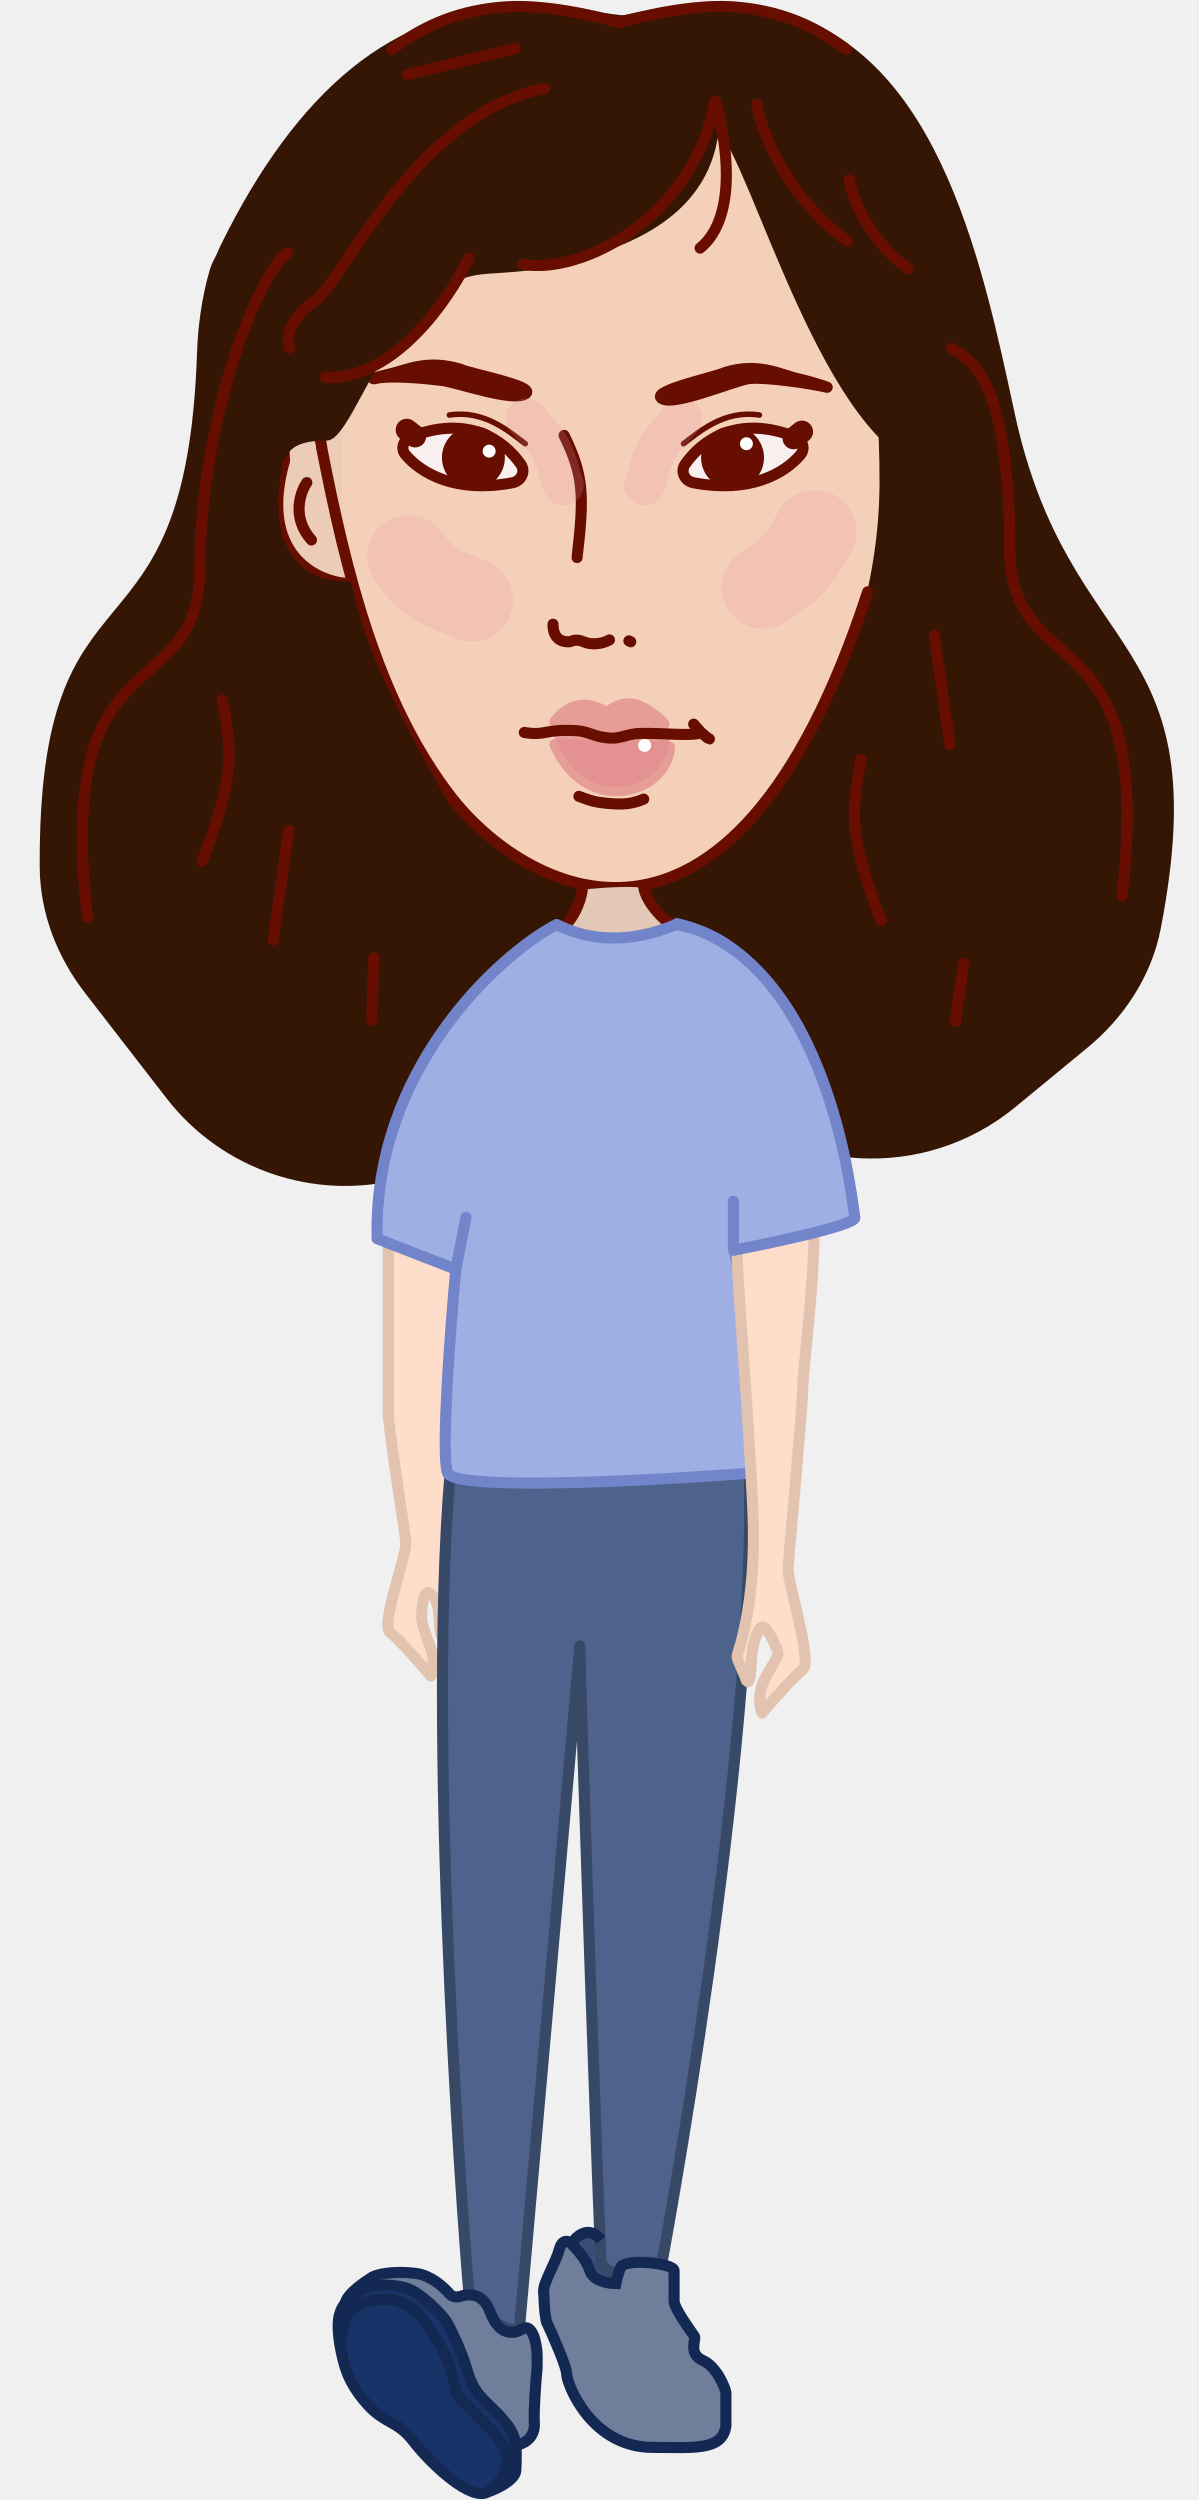
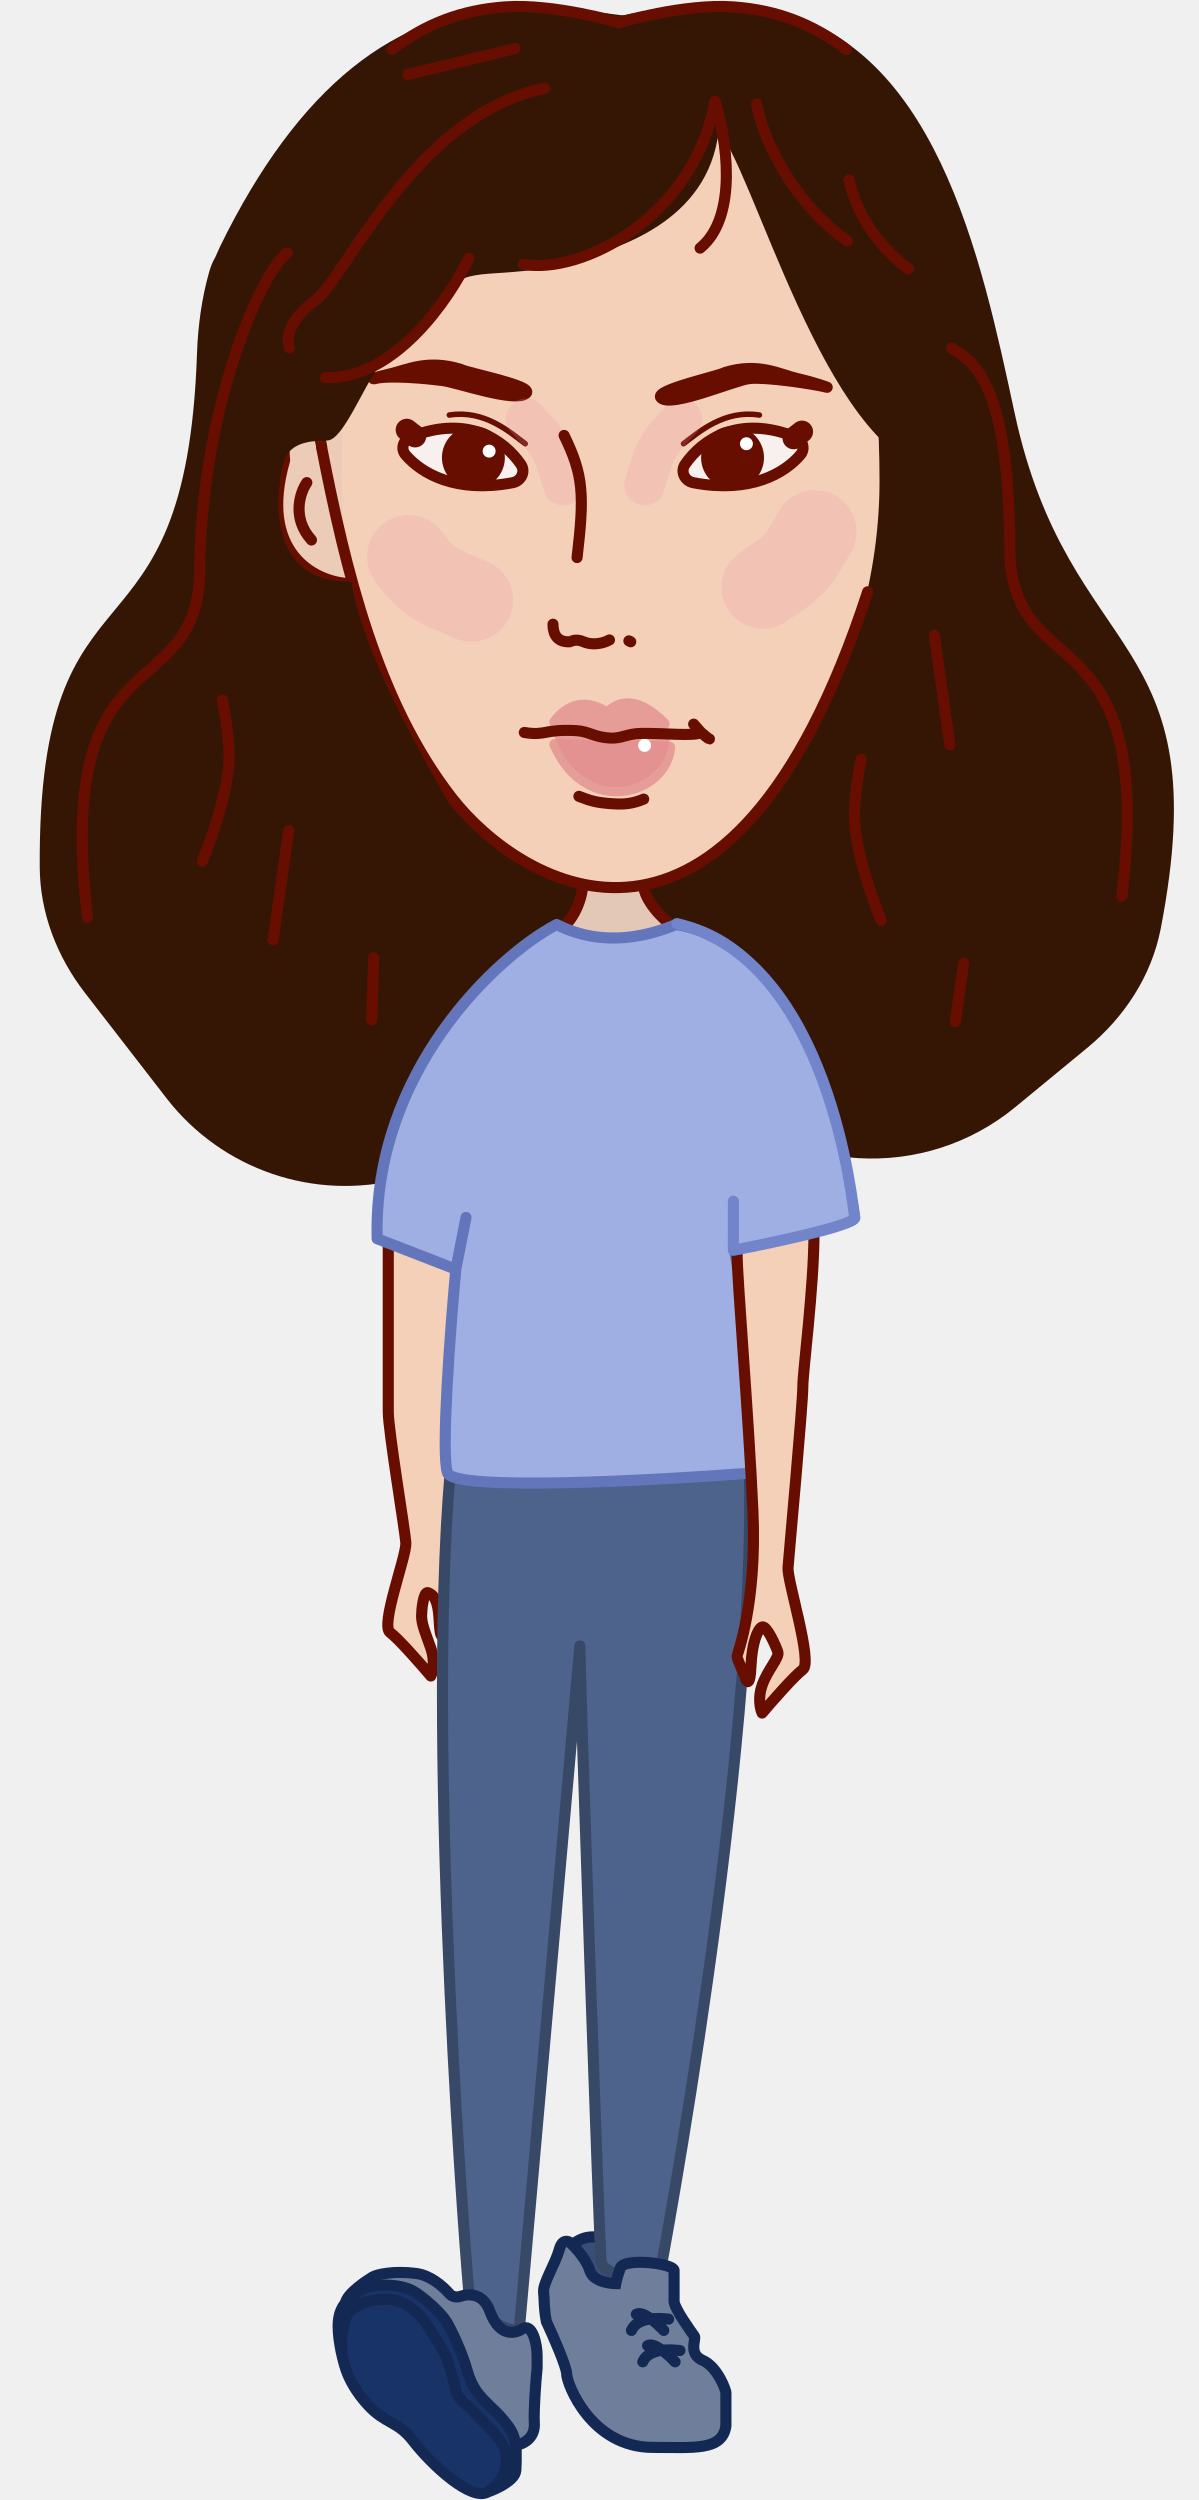
<svg xmlns="http://www.w3.org/2000/svg" width="371" height="774" viewBox="0 0 371 774" fill="none">
  <path fill-rule="evenodd" clip-rule="evenodd" d="M314.136 127.924C331.022 206.26 377.38 194.599 359.353 287.549C356.529 302.113 348.111 314.952 336.658 324.381L314.35 342.748C286.124 365.986 244.76 363.553 219.454 337.165L214.71 332.219C214.725 332.477 214.695 331.959 214.71 332.219C186.249 329.062 118.409 330.964 100.958 309.87C85.217 290.842 116.789 243.469 116.789 216.977L98.38 115.603C98.38 55.659 154.909 2.424 214.71 2.424H235.141C289.566 10.734 303.821 80.074 314.136 127.924Z" fill="#351605" />
  <path d="M116.677 143.996C125.831 158.796 125.333 175.692 117.684 180.424C110.034 185.156 94.64 178.089 85.486 163.289C76.331 148.489 71.038 135.953 84.533 126.828C96.361 118.831 107.523 129.196 116.677 143.996Z" fill="#ECCBB7" />
  <path d="M272.303 149.44C272.05 214.604 230.037 274.08 189.21 274.08C148.383 274.08 105.83 218.276 105.83 149.44C105.83 80.603 115.332 27.415 189.21 24.8C253.965 22.508 272.303 80.603 272.303 149.44Z" fill="#F5D0B9" />
-   <path d="M99.576 138.525C107.024 176.634 116.767 217.321 139.976 247.12C160.921 274.012 225.935 314.454 268.627 183.224" stroke="#670E00" stroke-width="3.438" stroke-linecap="round" stroke-linejoin="round" />
+   <path d="M172.338 289.102C175.318 287.497 179.311 279.264 180.934 275.348C186.951 274.775 199.043 273.973 199.272 275.348C199.559 277.067 205.576 284.804 212.452 289.961C215.578 292.306 203.337 295.992 191.822 295.405C180.807 294.844 170.517 290.082 172.338 289.102Z" fill="#E3C8B7" />
  <path d="M162.856 121.79C165.528 119.417 144.627 115.527 142.659 114.361C132.31 111.161 126.059 114.556 120.7 115.773C115.34 116.99 115.142 117.444 116.012 117.226C120.596 116.08 132.19 117.191 136.928 117.799C141.666 118.408 159.516 124.756 162.856 121.79Z" fill="#670E00" stroke="#670E00" stroke-width="3.438" stroke-linecap="round" stroke-linejoin="round" />
-   <path d="M174.646 134.801C180.663 147.121 180.95 153.138 178.657 172.622" stroke="#670E00" stroke-width="3.438" stroke-linecap="round" stroke-linejoin="round" />
  <path d="M171.208 193.252C171.208 194.972 171.552 198.926 176.365 198.696C176.747 198.696 178.084 197.55 180.663 198.696C182.822 199.656 186.107 199.556 188.686 198.123" stroke="#670E00" stroke-width="3.438" stroke-linecap="round" stroke-linejoin="round" />
  <path opacity="0.8" d="M207.31 231.371C206.193 245.502 181.836 253.111 171.781 230.501L207.31 231.371Z" fill="#E29090" stroke="#E29090" stroke-width="3.438" stroke-linecap="round" stroke-linejoin="round" />
+   <path d="M99.576 138.525C107.024 176.634 116.767 217.321 139.976 247.12C160.921 274.012 225.935 314.454 268.627 183.224" stroke="#670E00" stroke-width="3.438" stroke-linecap="round" stroke-linejoin="round" />
  <path opacity="0.8" d="M205.591 229.044C204.582 242.61 182.582 249.914 173.5 228.209L205.591 229.044Z" fill="#E29090" stroke="#E29090" stroke-width="3.438" stroke-linecap="round" stroke-linejoin="round" />
  <path opacity="0.8" d="M187.951 220.758C179.915 215.484 174.557 219.829 171.781 223.548C183.622 224.985 205.591 226.489 205.591 224.055C195.791 214.318 190.646 218.476 187.951 220.758Z" fill="#E29090" stroke="#E29090" stroke-width="3.438" stroke-linecap="round" stroke-linejoin="round" />
  <path d="M162.325 226.776C169.083 227.888 168.296 225.689 178.371 226.203C182.271 226.402 183.727 228.153 188.686 228.495C192.395 228.752 194.061 227.141 198.428 227.063C205.545 226.935 215.089 228.035 217.052 226.776M217.052 226.776L214.76 224.197M217.052 226.776C217.816 227.445 219.402 228.782 219.631 228.782" stroke="#670E00" stroke-width="3.438" stroke-linecap="round" stroke-linejoin="round" />
  <path d="M179.231 246.547C182.955 247.979 184.587 248.496 189.546 248.839C193.254 249.095 195.849 248.839 199.288 247.406" stroke="#670E00" stroke-width="3.438" stroke-linecap="round" stroke-linejoin="round" />
  <path d="M211.608 137.379C216.288 133.845 224.215 126.778 235.104 128.497" stroke="#670E00" stroke-width="1.719" stroke-linecap="round" stroke-linejoin="round" />
  <path d="M162.612 137.379C157.932 133.845 150.005 126.778 139.116 128.497" stroke="#670E00" stroke-width="1.719" stroke-linecap="round" stroke-linejoin="round" />
  <path d="M246.175 135.249C228.583 128.301 217.396 136.172 212.127 143.727C210.547 145.993 211.966 148.937 214.68 149.452C232.285 152.796 242.885 146.564 247.798 140.825C249.425 138.926 248.5 136.167 246.175 135.249Z" fill="#F8F0EE" stroke="#670E00" stroke-width="3.438" stroke-linecap="round" stroke-linejoin="round" />
  <path d="M127.186 135.249C144.777 128.301 155.964 136.172 161.233 143.727C162.813 145.993 161.394 148.937 158.68 149.452C141.075 152.796 130.475 146.564 125.562 140.825C123.936 138.926 124.86 136.167 127.186 135.249Z" fill="#F8F0EE" stroke="#670E00" stroke-width="3.438" stroke-linecap="round" stroke-linejoin="round" />
  <circle cx="226.794" cy="141.677" r="8.023" fill="#670E00" stroke="#670E00" stroke-width="3.438" stroke-linecap="round" stroke-linejoin="round" />
  <circle cx="146.566" cy="141.677" r="8.023" fill="#670E00" stroke="#670E00" stroke-width="3.438" stroke-linecap="round" stroke-linejoin="round" />
  <path d="M245.705 135.66L248.284 133.655" stroke="#670E00" stroke-width="6.877" stroke-linecap="round" stroke-linejoin="round" />
  <path d="M128.515 135.087L125.936 133.081" stroke="#670E00" stroke-width="6.877" stroke-linecap="round" stroke-linejoin="round" />
  <path d="M107.312 180.645C97.474 179.881 79.862 171.19 88.115 142.537C86.395 123.626 96.997 122.48 99.576 138.239" stroke="#670E00" stroke-width="3.438" stroke-linecap="round" stroke-linejoin="round" />
  <path d="M94.991 149.414C92.89 152.47 90.234 160.302 96.424 167.178" stroke="#670E00" stroke-width="3.438" stroke-linecap="round" stroke-linejoin="round" />
  <path opacity="0.2" d="M236.25 181.791L241.883 177.879C244.965 175.739 247.531 172.937 249.393 169.679L252.295 164.6" stroke="#E592A6" stroke-width="25.788" stroke-linecap="round" stroke-linejoin="round" />
  <path opacity="0.2" d="M199.575 150.152L201.592 143.597C202.696 140.01 204.586 136.714 207.125 133.951L211.083 129.643" stroke="#E592A6" stroke-width="12.607" stroke-linecap="round" stroke-linejoin="round" />
  <path opacity="0.2" d="M174.407 150.152L172.391 143.597C171.287 140.01 169.397 136.714 166.858 133.951L162.9 129.643" stroke="#E592A6" stroke-width="12.607" stroke-linecap="round" stroke-linejoin="round" />
  <path opacity="0.2" d="M145.993 185.803L138.543 182.632C134.597 180.953 131.145 178.296 128.512 174.911L126.509 172.336" stroke="#E592A6" stroke-width="25.788" stroke-linecap="round" stroke-linejoin="round" />
  <circle cx="199.574" cy="230.788" r="2.006" fill="white" />
-   <path d="M120.206 437.088V381.788C126.509 344.826 151.367 388.981 143.704 397.547C138.833 402.991 140.472 437.794 139.117 467.747C137.814 496.555 138.544 502.29 138.544 502.852C138.544 503.998 137.97 504.284 137.684 505.431C137.397 506.577 136.251 508.582 135.965 501.706C135.678 494.829 133.959 493.683 132.526 493.11C131.094 492.537 130.521 498.461 130.521 500.273C130.521 502.852 131.667 505.431 133.386 510.302C134.762 514.198 133.959 517.656 133.386 518.897C130.234 515.173 123.3 507.264 120.779 505.431C117.627 503.138 125.936 481.649 125.65 477.637C125.363 473.626 120.206 442.819 120.206 437.088Z" fill="#FEDECA" stroke="#E1C3B0" stroke-width="3.438" stroke-linecap="round" stroke-linejoin="round" />
+   <path d="M120.206 437.088V381.788C126.509 344.826 151.367 388.981 143.704 397.547C138.833 402.991 140.472 437.794 139.117 467.747C137.814 496.555 138.544 502.29 138.544 502.852C138.544 503.998 137.97 504.284 137.684 505.431C137.397 506.577 136.251 508.582 135.965 501.706C135.678 494.829 133.959 493.683 132.526 493.11C131.094 492.537 130.521 498.461 130.521 500.273C130.521 502.852 131.667 505.431 133.386 510.302C134.762 514.198 133.959 517.656 133.386 518.897C130.234 515.173 123.3 507.264 120.779 505.431C117.627 503.138 125.936 481.649 125.65 477.637C125.363 473.626 120.206 442.819 120.206 437.088Z" fill="#F5D0B9" stroke="#670E00" stroke-width="3.438" stroke-linecap="round" stroke-linejoin="round" />
  <circle cx="231.092" cy="137.379" r="2.006" fill="white" />
  <circle cx="151.437" cy="139.672" r="2.006" fill="white" />
  <path d="M194.703 198.41L195.276 198.696" stroke="#670E00" stroke-width="3.438" stroke-linecap="round" stroke-linejoin="round" />
-   <circle cx="183.513" cy="701.703" r="10.888" fill="#394E77" />
+   <circle cx="183.513" cy="701.703" r="9.168" fill="#394E77" stroke="#132953" stroke-width="3.44" />
  <path d="M145.42 712.442C144.962 710.15 131.672 545.109 139.403 455.426C143.701 405.57 231.953 442.532 231.953 454.566C234.531 543.39 204.618 702.414 204.16 704.706C203.587 707.571 186.681 704.992 186.108 700.121C185.535 695.25 179.518 519.035 179.518 509.58L160.893 719.892C160.32 724.763 145.993 715.307 145.42 712.442Z" fill="#4E638B" stroke="#384867" stroke-width="3.438" stroke-linecap="round" stroke-linejoin="round" />
-   <path d="M166.288 733.072C165.905 737.084 165.199 746.138 165.428 750.264C165.868 758.189 154.684 759.391 148.758 754.109C130.5 737.832 106.976 716.098 106.976 713.015C107.263 710.15 113.853 705.852 115.285 704.992C116.718 704.133 121.876 702.987 128.752 703.846C133.138 704.394 136.965 707.65 139.16 710.157C139.963 711.076 141.317 711.349 142.474 710.964C145.453 709.971 149.664 710.109 151.675 715.594C154.826 724.19 159.984 722.184 161.703 721.038C164.755 719.003 166.288 725.606 166.288 729.274V733.072Z" fill="#6F7E9B" stroke="#132953" stroke-width="3.438" />
  <path d="M175.456 735.078C175.456 732.786 171.254 723.235 169.153 718.746C168.293 714.161 168.58 712.156 168.293 709.577C168.007 706.998 172.018 700.694 173.164 696.397C174.081 692.958 176.221 693.818 176.889 694.677C178.417 696.11 181.703 699.778 182.62 702.987C183.537 706.196 188.35 706.998 190.642 706.998C190.738 706.425 191.158 704.649 192.075 702.127C193.221 698.975 208.694 700.694 208.694 702.987V707.858V712.442C208.694 714.734 214.424 722.471 214.997 723.33C215.57 724.19 212.992 728.774 217.576 730.78C222.161 732.786 224.739 739.949 224.739 740.808V751.123C223.593 758.86 214.711 757.714 202.104 757.714C182.932 757.714 175.456 737.943 175.456 735.078Z" fill="#6F7E9B" />
-   <path d="M176.889 694.677C178.417 696.11 181.703 699.778 182.62 702.987C183.537 706.196 188.35 706.998 190.642 706.998C190.738 706.425 191.158 704.649 192.075 702.127C193.221 698.975 208.694 700.694 208.694 702.987C208.694 704.82 208.694 706.998 208.694 707.858C208.694 708.622 208.694 710.608 208.694 712.442C208.694 714.734 214.424 722.471 214.997 723.33C215.57 724.19 212.992 728.774 217.576 730.78C222.161 732.786 224.739 739.949 224.739 740.808C224.739 741.496 224.739 747.972 224.739 751.123C223.593 758.86 214.711 757.714 202.104 757.714C182.932 757.714 175.456 737.943 175.456 735.078C175.456 732.786 171.254 723.235 169.153 718.746C168.293 714.161 168.58 712.156 168.293 709.577C168.007 706.998 172.018 700.694 173.164 696.397C174.081 692.958 176.221 693.818 176.889 694.677ZM176.889 694.677C178.417 692.29 182.39 688.718 186.058 693.531" stroke="#132953" stroke-width="3.438" />
+   <path d="M169.153 718.746L167.463 719.063L167.503 719.277L167.596 719.475L169.153 718.746ZM224.739 751.123L226.44 751.375L226.459 751.25V751.123H224.739ZM192.075 702.127L190.459 701.54L192.075 702.127ZM190.642 706.998L190.642 708.717L192.099 708.717L192.338 707.281L190.642 706.998ZM176.889 694.677L175.532 695.733L175.615 695.839L175.713 695.932L176.889 694.677ZM173.164 696.397L174.825 696.84L173.164 696.397ZM168.293 709.577L170.002 709.387L168.293 709.577ZM167.596 719.475C168.638 721.701 170.201 725.182 171.5 728.382C172.15 729.984 172.725 731.494 173.135 732.731C173.34 733.35 173.497 733.881 173.601 734.308C173.712 734.764 173.737 735.002 173.737 735.078H177.176C177.176 734.58 177.069 734.019 176.942 733.496C176.808 732.945 176.621 732.318 176.399 731.649C175.955 730.311 175.349 728.722 174.686 727.089C173.358 723.818 171.769 720.28 170.71 718.017L167.596 719.475ZM173.737 735.078C173.737 735.697 173.917 736.519 174.167 737.362C174.432 738.256 174.826 739.333 175.352 740.52C176.404 742.893 178.012 745.765 180.251 748.548C184.736 754.121 191.848 759.433 202.104 759.433V755.994C193.188 755.994 186.976 751.421 182.93 746.392C180.904 743.875 179.445 741.267 178.496 739.127C178.022 738.057 177.682 737.119 177.463 736.384C177.354 736.016 177.279 735.71 177.232 735.473C177.209 735.354 177.194 735.26 177.185 735.188C177.181 735.152 177.178 735.125 177.177 735.106C177.176 735.086 177.176 735.077 177.176 735.078H173.737ZM202.104 759.433C208.234 759.433 213.879 759.728 218.012 759.014C220.124 758.649 222.068 757.993 223.585 756.744C225.151 755.454 226.101 753.666 226.44 751.375L223.039 750.872C222.805 752.449 222.214 753.419 221.399 754.09C220.534 754.802 219.255 755.31 217.427 755.626C213.68 756.273 208.581 755.994 202.104 755.994V759.433ZM226.459 751.123V740.808H223.02V751.123H226.459ZM226.459 740.808C226.459 740.435 226.351 740.019 226.274 739.747C226.178 739.406 226.042 738.998 225.872 738.55C225.53 737.652 225.028 736.533 224.373 735.376C223.101 733.132 221.078 730.435 218.265 729.205L216.887 732.355C218.659 733.13 220.218 735.018 221.381 737.072C221.943 738.064 222.373 739.023 222.658 739.772C222.801 740.147 222.902 740.456 222.965 740.679C223.047 740.972 223.02 740.967 223.02 740.808H226.459ZM218.265 729.205C217.411 728.831 217.019 728.402 216.815 728.042C216.598 727.659 216.502 727.194 216.502 726.625C216.502 726.035 216.599 725.468 216.697 724.836C216.74 724.556 216.793 724.2 216.803 723.869C216.811 723.613 216.82 722.965 216.428 722.377L213.567 724.284C213.318 723.91 213.372 723.594 213.366 723.76C213.363 723.853 213.345 724.012 213.298 724.313C213.216 724.846 213.063 725.712 213.063 726.625C213.063 727.561 213.218 728.671 213.825 729.74C214.444 730.83 215.449 731.726 216.887 732.355L218.265 729.205ZM216.428 722.377C216.026 721.774 214.616 719.876 213.075 717.49C212.335 716.346 211.635 715.191 211.127 714.203C210.872 713.708 210.68 713.284 210.556 712.944C210.42 712.571 210.413 712.425 210.413 712.442H206.975C206.975 713.032 207.146 713.63 207.326 714.122C207.517 714.647 207.778 715.21 208.07 715.776C208.653 716.91 209.422 718.173 210.187 719.356C211.654 721.627 213.395 724.026 213.567 724.284L216.428 722.377ZM210.413 712.442V707.858H206.975V712.442H210.413ZM210.413 707.858V702.987H206.975V707.858H210.413ZM210.413 702.987C210.413 701.709 209.397 700.986 208.924 700.696C208.313 700.322 207.541 700.029 206.746 699.794C205.131 699.316 203.037 698.969 200.952 698.802C198.87 698.634 196.685 698.637 194.896 698.91C194.007 699.046 193.129 699.261 192.388 699.609C191.677 699.943 190.828 700.525 190.459 701.54L193.691 702.715C193.609 702.941 193.494 702.888 193.849 702.721C194.173 702.569 194.692 702.419 195.415 702.309C196.849 702.09 198.747 702.074 200.677 702.229C202.603 702.384 204.449 702.7 205.771 703.091C206.444 703.29 206.89 703.482 207.129 703.629C207.507 703.86 206.975 703.691 206.975 702.987H210.413ZM190.459 701.54C189.519 704.125 189.065 706.008 188.947 706.716L192.338 707.281C192.411 706.843 192.797 705.172 193.691 702.715L190.459 701.54ZM190.643 705.279C189.649 705.279 188.086 705.099 186.719 704.586C185.307 704.057 184.508 703.338 184.273 702.514L180.967 703.459C181.648 705.845 183.714 707.131 185.512 707.806C187.354 708.496 189.344 708.717 190.642 708.717L190.643 705.279ZM184.273 702.514C183.728 700.608 182.529 698.688 181.357 697.132C180.167 695.551 178.897 694.203 178.065 693.423L175.713 695.932C176.41 696.584 177.546 697.786 178.61 699.2C179.693 700.638 180.595 702.157 180.967 703.459L184.273 702.514ZM178.246 693.622C177.642 692.845 176.375 692.004 174.87 692.224C173.151 692.476 172.042 693.934 171.503 695.954L174.825 696.84C175.011 696.143 175.22 695.818 175.334 695.687C175.427 695.581 175.44 695.616 175.369 695.626C175.328 695.632 175.341 695.617 175.412 695.651C175.491 695.689 175.536 695.738 175.532 695.733L178.246 693.622ZM171.503 695.954C170.978 697.923 169.78 700.389 168.627 702.918C168.072 704.137 167.531 705.366 167.148 706.471C166.787 707.513 166.467 708.709 166.585 709.767L170.002 709.387C169.976 709.156 170.05 708.596 170.397 707.597C170.721 706.66 171.201 705.561 171.756 704.345C172.823 702.003 174.204 699.168 174.825 696.84L171.503 695.954ZM166.585 709.767C166.721 710.991 166.714 711.993 166.791 713.497C166.866 714.957 167.017 716.682 167.463 719.063L170.843 718.429C170.429 716.225 170.293 714.655 170.225 713.321C170.159 712.032 170.152 710.742 170.002 709.387L166.585 709.767Z" fill="#132953" />
+   <path d="M207 718C200.5 717.248 196.7 718.7 195.5 721.5M205.5 721.5C203.5 719.333 199 715.3 197 716.5" stroke="#132953" stroke-width="3.438" stroke-linecap="round" />
+   <path d="M210.5 727.719C204 726.967 200.2 728.419 199 731.219M209 731.219C207 729.052 202.5 725.019 200.5 726.219" stroke="#132953" stroke-width="3.438" stroke-linecap="round" />
  <path fill-rule="evenodd" clip-rule="evenodd" d="M108.768 180.221C116.719 224.89 170.515 289.221 176.153 329.587C178.323 345.124 163.307 354.851 148.12 358.786L124.402 364.932C97.336 371.946 68.695 362.159 51.58 340.05L26.295 307.386C17.654 296.222 12.382 282.651 12.3 268.535C11.709 167.201 57.502 211.779 60.993 109.431C61.282 100.964 62.435 92.401 64.746 84.25C65.212 82.607 65.76 81.128 66.647 79.649L68.126 76.335C92.165 27.16 122.662 2.573 159.618 2.573C215.052 2.573 299.557 17.759 295.832 145.837C260.37 151.335 236.249 61.622 223.975 42.691C223.437 41.862 222.282 42.233 222.109 43.206C217.287 70.359 188.561 77.753 175.49 81.368C155.147 86.995 143.53 81.685 138.84 90.537C134.66 98.425 129.992 105.803 121.336 111.167C116.809 107.491 107.607 136.382 101.318 136.382C86.777 136.382 87.278 142.685 86.131 155.006C86.131 169.536 92.507 179.934 107.048 179.934C107.449 179.934 108.371 180.238 108.768 180.221Z" fill="#351605" />
  <path d="M162.039 81.831C179.591 85.035 214.717 67.758 221.365 31.333C224.843 42.412 228.788 67.019 216.752 76.82" stroke="#670E00" stroke-width="3.438" stroke-linecap="round" stroke-linejoin="round" />
  <path d="M234.244 32.223C235.726 40.653 243.418 60.934 262.324 74.63" stroke="#670E00" stroke-width="3.438" stroke-linecap="round" stroke-linejoin="round" />
  <path d="M262.897 55.719C263.865 61.186 268.888 74.342 281.235 83.225" stroke="#670E00" stroke-width="3.438" stroke-linecap="round" stroke-linejoin="round" />
  <path d="M145.141 79.926C139.155 92.625 121.891 117.79 100.722 116.855" stroke="#670E00" stroke-width="3.438" stroke-linecap="round" stroke-linejoin="round" />
  <path d="M294.686 107.813C301.992 112.234 312.653 119.274 312.653 171.973C314.559 212.642 357.848 189.156 347.344 277.366" stroke="#670E00" stroke-width="3.438" stroke-linecap="round" stroke-linejoin="round" />
  <path d="M159.46 15.032L126.223 23.055" stroke="#670E00" stroke-width="3.438" stroke-linecap="round" stroke-linejoin="round" />
  <path d="M262.037 15.318C251.401 7.267 240.385 3.113 227.08 2.138C211.889 1.025 191.551 7.009 191.551 7.009" stroke="#670E00" stroke-width="3.438" stroke-linecap="round" stroke-linejoin="round" />
  <path d="M121.352 15.318C131.988 7.267 143.004 3.113 156.308 2.138C171.499 1.025 191.838 7.009 191.838 7.009" stroke="#670E00" stroke-width="3.438" stroke-linecap="round" stroke-linejoin="round" />
  <path d="M289.264 196.691L294.064 230.544" stroke="#670E00" stroke-width="3.438" stroke-linecap="round" stroke-linejoin="round" />
  <path d="M298.347 298.272L295.773 316.264" stroke="#670E00" stroke-width="3.438" stroke-linecap="round" stroke-linejoin="round" />
  <path d="M266.586 235.086C266.586 235.086 264.456 245.691 264.517 252.564C264.632 265.618 272.826 284.942 272.826 284.942" stroke="#670E00" stroke-width="3.438" stroke-linecap="round" stroke-linejoin="round" />
  <path d="M168.629 27.352C127.942 35.375 105.559 88.755 97.159 93.32C89.667 99.037 88.459 104.327 89.635 107.687" stroke="#670E00" stroke-width="3.438" stroke-linecap="round" stroke-linejoin="round" />
  <path d="M88.974 78.313C81.668 82.735 61.796 125.877 61.796 178.576C59.889 219.245 16.601 195.76 27.105 283.969" stroke="#670E00" stroke-width="3.438" stroke-linecap="round" stroke-linejoin="round" />
  <path d="M89.369 257.127L84.569 290.98" stroke="#670E00" stroke-width="3.438" stroke-linecap="round" stroke-linejoin="round" />
  <path d="M115.695 296.551L115.08 315.751" stroke="#670E00" stroke-width="3.438" stroke-linecap="round" stroke-linejoin="round" />
  <path d="M68.854 216.748C68.854 216.748 70.984 227.353 70.923 234.226C70.808 247.28 62.614 266.604 62.614 266.604" stroke="#670E00" stroke-width="3.438" stroke-linecap="round" stroke-linejoin="round" />
-   <path d="M172.338 289.102C175.318 287.497 179.311 279.264 180.934 275.348C186.951 274.775 199.043 273.973 199.272 275.348C199.559 277.067 205.576 284.804 212.452 289.961C215.578 292.306 203.337 295.992 191.822 295.405C180.807 294.844 170.517 290.082 172.338 289.102Z" fill="#E3C8B7" />
  <path d="M180.377 274.34C180.186 277.969 177.855 286.26 170.062 290.386" stroke="#670E00" stroke-width="3.438" stroke-linecap="round" stroke-linejoin="round" />
  <path d="M199.287 274.34C199.479 277.969 204.101 284.827 211.895 288.953" stroke="#670E00" stroke-width="3.438" stroke-linecap="round" stroke-linejoin="round" />
  <path d="M172.338 286.236C187.238 293.801 201.66 289.388 209.3 286.236C253.14 293.113 264.043 374.052 264.616 376.917C265.163 379.653 228.356 383.173 228.271 391.716L228.513 392.963C231.493 400.527 233.002 438.139 233.384 455.999C202.63 458.387 140.606 461.73 138.543 455.999C136.48 450.269 139.403 411.587 141.122 392.963L116.767 383.507C115.392 331.703 153.905 295.883 172.338 286.236Z" fill="#9FAEE3" />
-   <path d="M141.122 392.963L116.767 383.507C115.392 331.703 153.905 295.883 172.338 286.236C187.238 293.801 201.66 289.388 209.3 286.236C253.14 293.113 264.043 374.052 264.616 376.917C265.189 379.783 224.788 383.507 228.513 392.963M141.122 392.963C139.403 411.587 136.48 450.269 138.543 455.999C140.606 461.73 202.63 458.387 233.384 455.999C233.002 438.139 231.493 400.527 228.513 392.963M141.122 392.963L144.274 376.917M228.513 392.963L224.502 372.333" stroke="#7285CA" stroke-width="3.438" stroke-linecap="round" stroke-linejoin="round" />
+   <path d="M141.122 392.963L116.767 383.507C115.392 331.703 153.905 295.883 172.338 286.236C187.238 293.801 201.66 289.388 209.3 286.236C253.14 293.113 264.043 374.052 264.616 376.917C265.189 379.783 224.788 383.507 228.513 392.963M141.122 392.963C139.403 411.587 136.48 450.269 138.543 455.999C140.606 461.73 202.63 458.387 233.384 455.999C233.002 438.139 231.493 400.527 228.513 392.963M141.122 392.963L144.274 376.917M228.513 392.963L224.502 372.333" stroke="#6376BC" stroke-width="3.438" stroke-linecap="round" stroke-linejoin="round" />
+   <path d="M166.288 733.072C165.905 737.084 165.199 746.138 165.428 750.264C165.868 758.189 154.684 759.391 148.758 754.109C130.5 737.832 106.976 716.098 106.976 713.015C107.263 710.15 113.853 705.852 115.285 704.992C116.718 704.133 121.876 702.987 128.752 703.846C133.138 704.394 136.965 707.65 139.16 710.157C139.963 711.076 141.317 711.349 142.474 710.964C145.453 709.971 149.664 710.109 151.675 715.594C154.826 724.19 159.984 722.184 161.703 721.038C164.755 719.003 166.288 725.606 166.288 729.274V733.072Z" fill="#6F7E9B" stroke="#132953" stroke-width="3.438" />
  <path d="M127.893 755.708C123.022 749.405 119.297 750.522 113.853 744.534C110.328 740.656 108.267 736.968 107.11 733.645C106.916 733.087 106.747 732.538 106.601 732.001C105.765 729.087 104.684 724.301 104.684 720.179C104.684 713.875 107.836 711.869 111.274 709.291C114.712 706.712 123.881 706.998 127.893 709.29C131.102 711.124 136.394 715.881 138.208 718.746C139.45 720.752 142.956 727.915 144.56 733.645C146.566 740.809 149.669 742.814 153.68 746.826C155.251 748.396 156.565 750.031 157.576 751.447C159.113 753.601 159.774 756.214 159.811 758.86C159.84 760.919 159.826 763.207 159.697 764.877C159.468 767.857 153.871 770.512 151.102 771.467C145.944 774.619 133.578 763.065 127.893 755.708Z" fill="#183368" />
  <path d="M151.102 771.467C145.944 774.619 133.578 763.065 127.893 755.708C123.022 749.405 119.297 750.522 113.853 744.534C110.328 740.656 108.267 736.968 107.11 733.645M151.102 771.467C156.259 768.315 157.692 762.298 156.259 758.287C154.827 754.276 148.237 748.545 146.804 746.826C145.371 745.107 141.36 742.528 141.073 739.949C140.787 737.37 139.068 732.499 138.208 729.921C137.645 728.232 135.508 724.892 133.965 722.636C133.365 721.757 132.836 720.833 132.273 719.93C130.203 716.615 125.749 711.869 119.584 711.869C110.701 711.869 106.977 716.167 106.69 718.746C106.492 720.532 104.507 726.164 107.11 733.645M151.102 771.467C153.871 770.512 159.468 767.857 159.697 764.877C159.826 763.207 159.84 760.919 159.811 758.86C159.774 756.214 159.113 753.601 157.576 751.447C156.565 750.031 155.251 748.396 153.68 746.826C149.669 742.814 146.566 740.809 144.56 733.645C142.956 727.915 139.45 720.752 138.208 718.746C136.394 715.881 131.102 711.124 127.893 709.29C123.881 706.998 114.712 706.712 111.274 709.291C107.836 711.869 104.684 713.875 104.684 720.179C104.684 725.222 106.301 731.258 107.11 733.645" stroke="#132953" stroke-width="3.438" />
-   <path d="M248.555 429.214C248.555 424.63 252.011 398.311 252.011 381.788C245.708 344.826 228.212 368.619 228.212 388.527C228.212 395.832 231.745 437.794 233.1 467.747C234.403 496.555 228.194 512.181 228.194 512.743C228.194 513.889 230.504 518.324 230.79 519.47C231.077 520.617 232.223 522.622 232.509 515.746C232.796 508.869 234.515 504.284 235.948 503.711C237.38 503.138 240.246 509.729 240.819 511.448C241.392 513.167 237.667 516.892 235.948 521.763C234.572 525.66 235.375 529.117 235.948 530.359C239.1 526.634 246.034 518.726 248.555 516.892C251.707 514.6 243.684 489.385 243.971 485.374C244.257 481.362 248.555 434.945 248.555 429.214Z" fill="#FEDECA" stroke="#E1C3B0" stroke-width="3.438" stroke-linecap="round" stroke-linejoin="round" />
+   <path d="M248.555 429.214C248.555 424.63 252.011 398.311 252.011 381.788C245.708 344.826 228.212 368.619 228.212 388.527C228.212 395.832 231.745 437.794 233.1 467.747C234.403 496.555 228.194 512.181 228.194 512.743C228.194 513.889 230.504 518.324 230.79 519.47C231.077 520.617 232.223 522.622 232.509 515.746C232.796 508.869 234.515 504.284 235.948 503.711C237.38 503.138 240.246 509.729 240.819 511.448C241.392 513.167 237.667 516.892 235.948 521.763C234.572 525.66 235.375 529.117 235.948 530.359C239.1 526.634 246.034 518.726 248.555 516.892C251.707 514.6 243.684 489.385 243.971 485.374C244.257 481.362 248.555 434.945 248.555 429.214Z" fill="#F5D0B9" stroke="#670E00" stroke-width="3.438" stroke-linecap="round" stroke-linejoin="round" />
  <path d="M221.621 370.189C230.504 355.863 204.254 292.964 211.895 289.813C255.734 296.689 264.043 374.052 264.616 376.917C265.189 379.782 225.633 387.094 225.633 387.094L221.621 370.189Z" fill="#9FAEE3" />
  <path d="M209.587 285.95C257.151 297.124 264.043 374.052 264.616 376.917C265.189 379.782 227.065 387.094 227.065 387.094V371.908" stroke="#7285CA" stroke-width="3.438" stroke-linecap="round" stroke-linejoin="round" />
  <path d="M204.695 123.228C202.023 120.855 222.534 116.483 224.502 115.317C234.851 112.117 241.492 115.994 246.852 117.211C252.211 118.427 256.89 120.119 256.02 119.901C251.436 118.755 236.653 116.602 231.914 117.211C227.176 117.819 208.035 126.194 204.695 123.228Z" fill="#670E00" stroke="#670E00" stroke-width="3.438" stroke-linecap="round" stroke-linejoin="round" />
+   <path d="M174.646 134.801C180.663 147.121 180.95 153.138 178.657 172.622" stroke="#670E00" stroke-width="3.438" stroke-linecap="round" stroke-linejoin="round" />
</svg>
